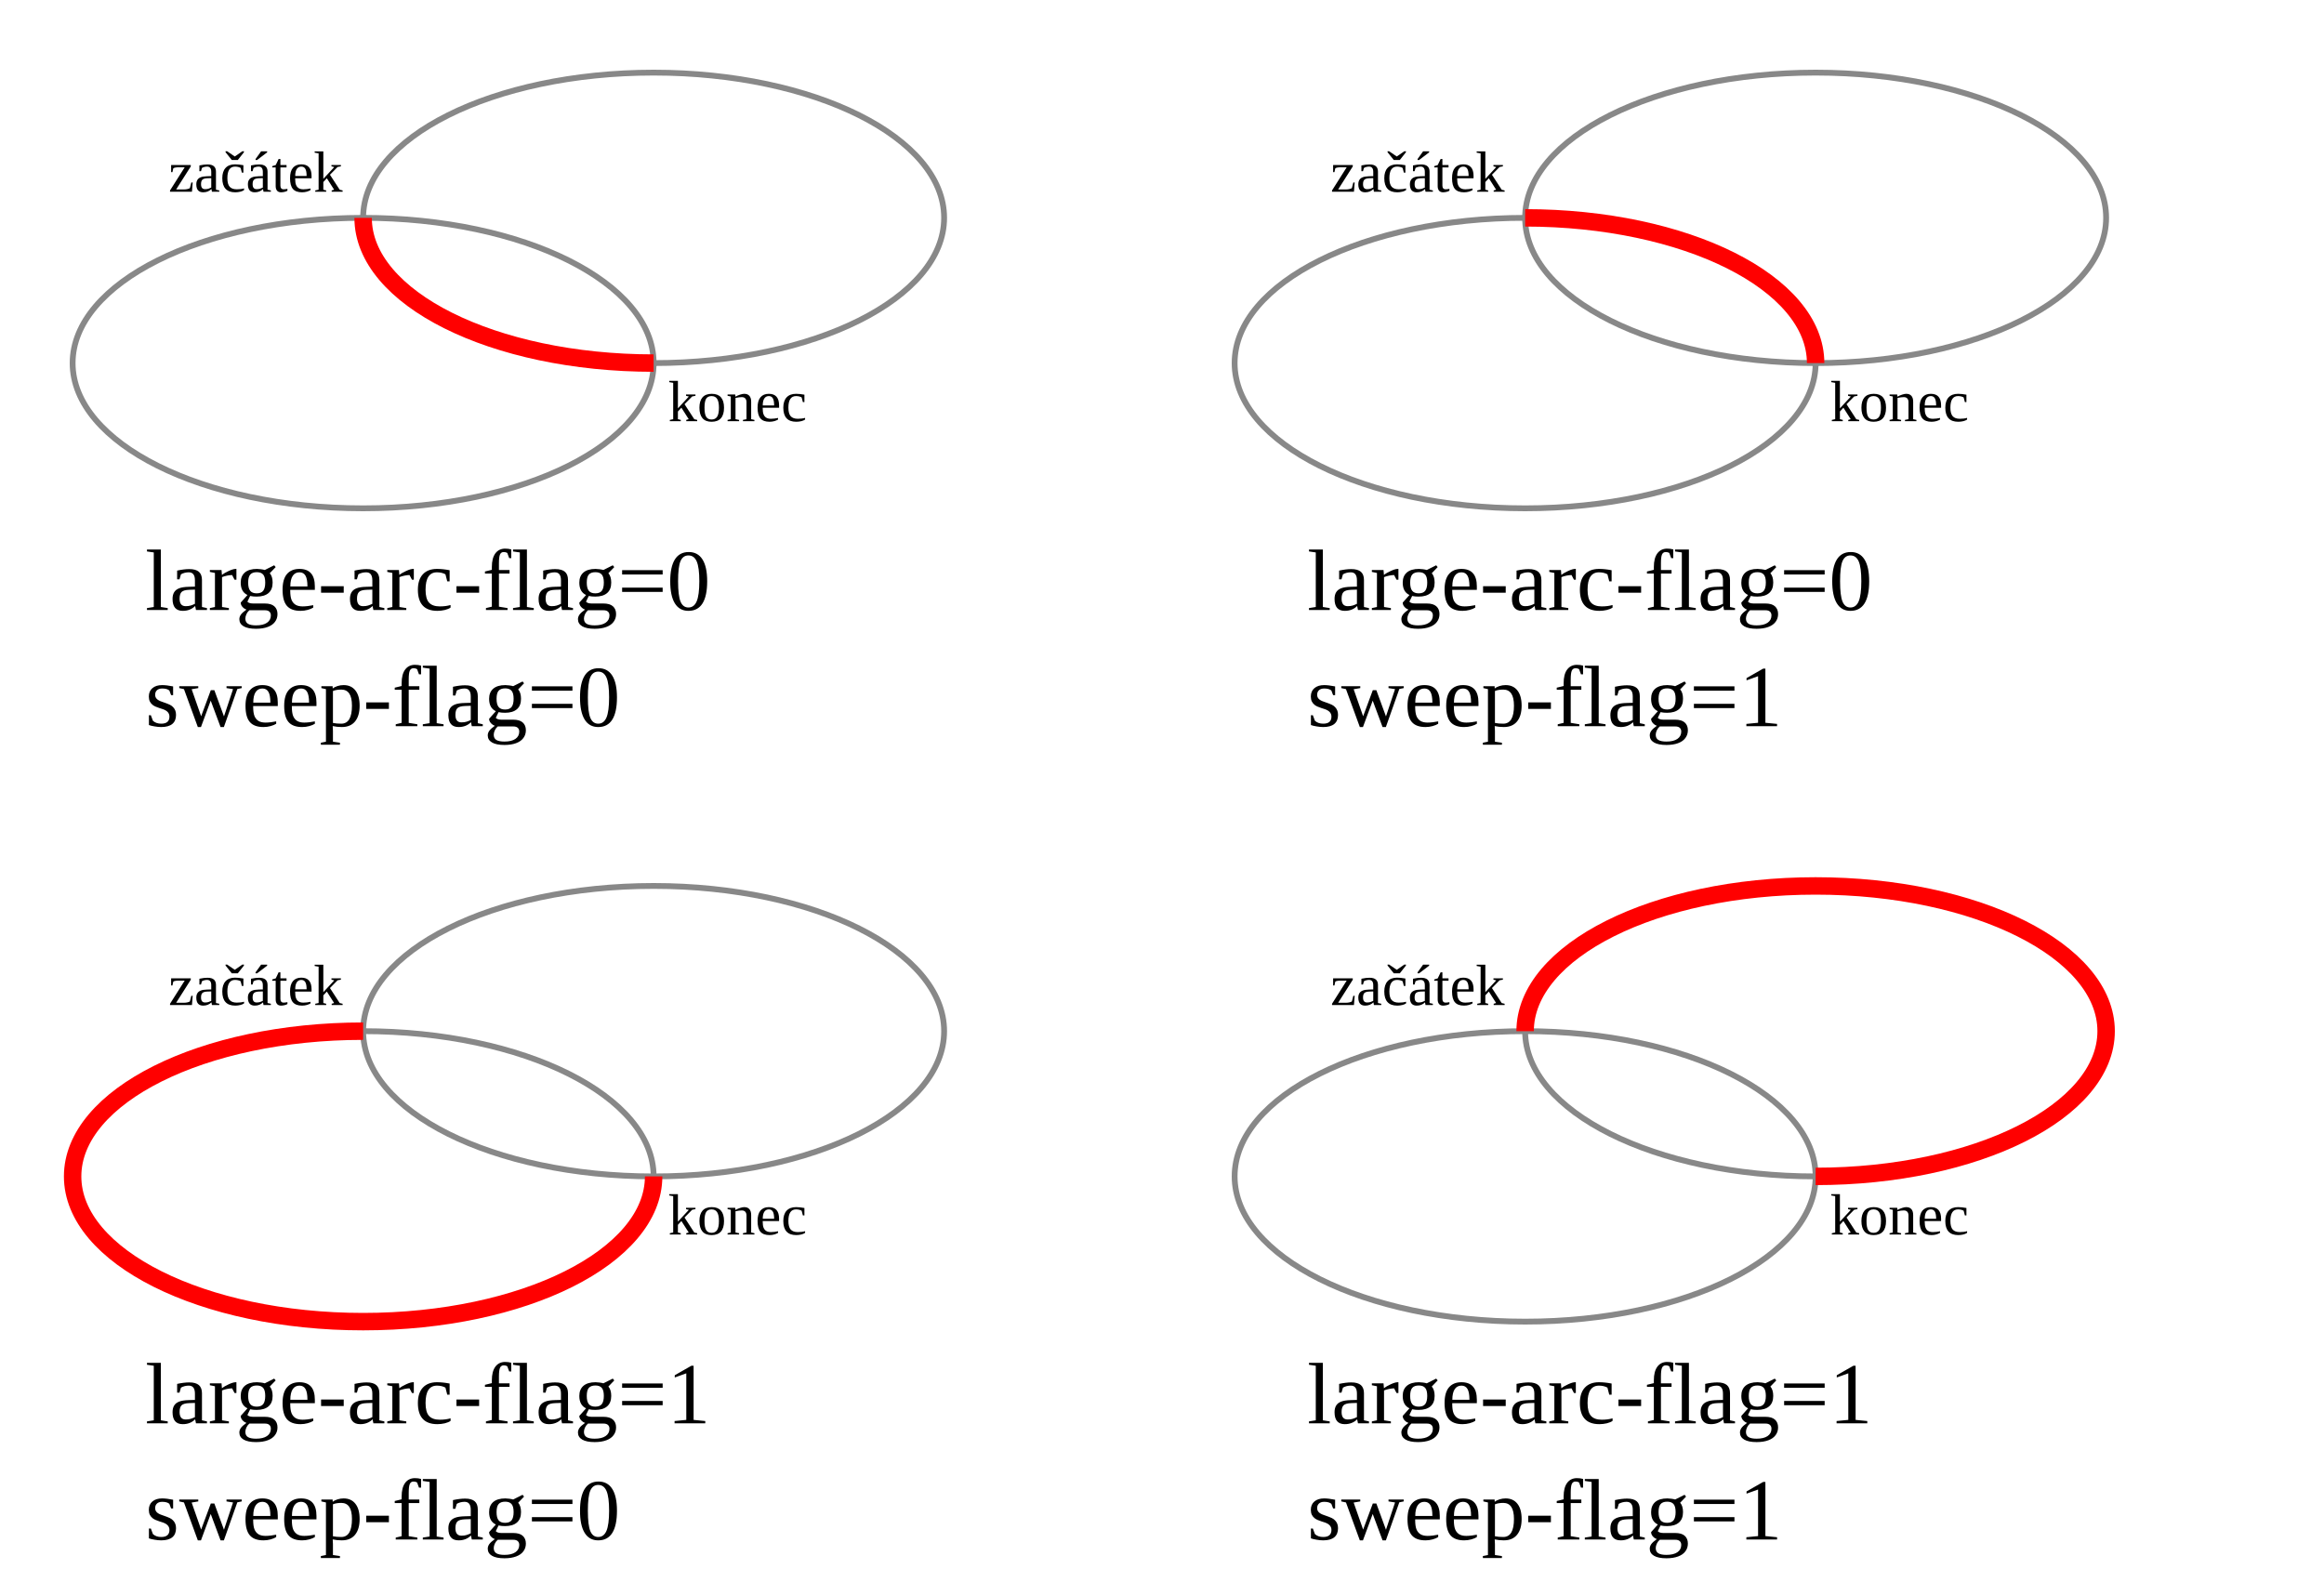
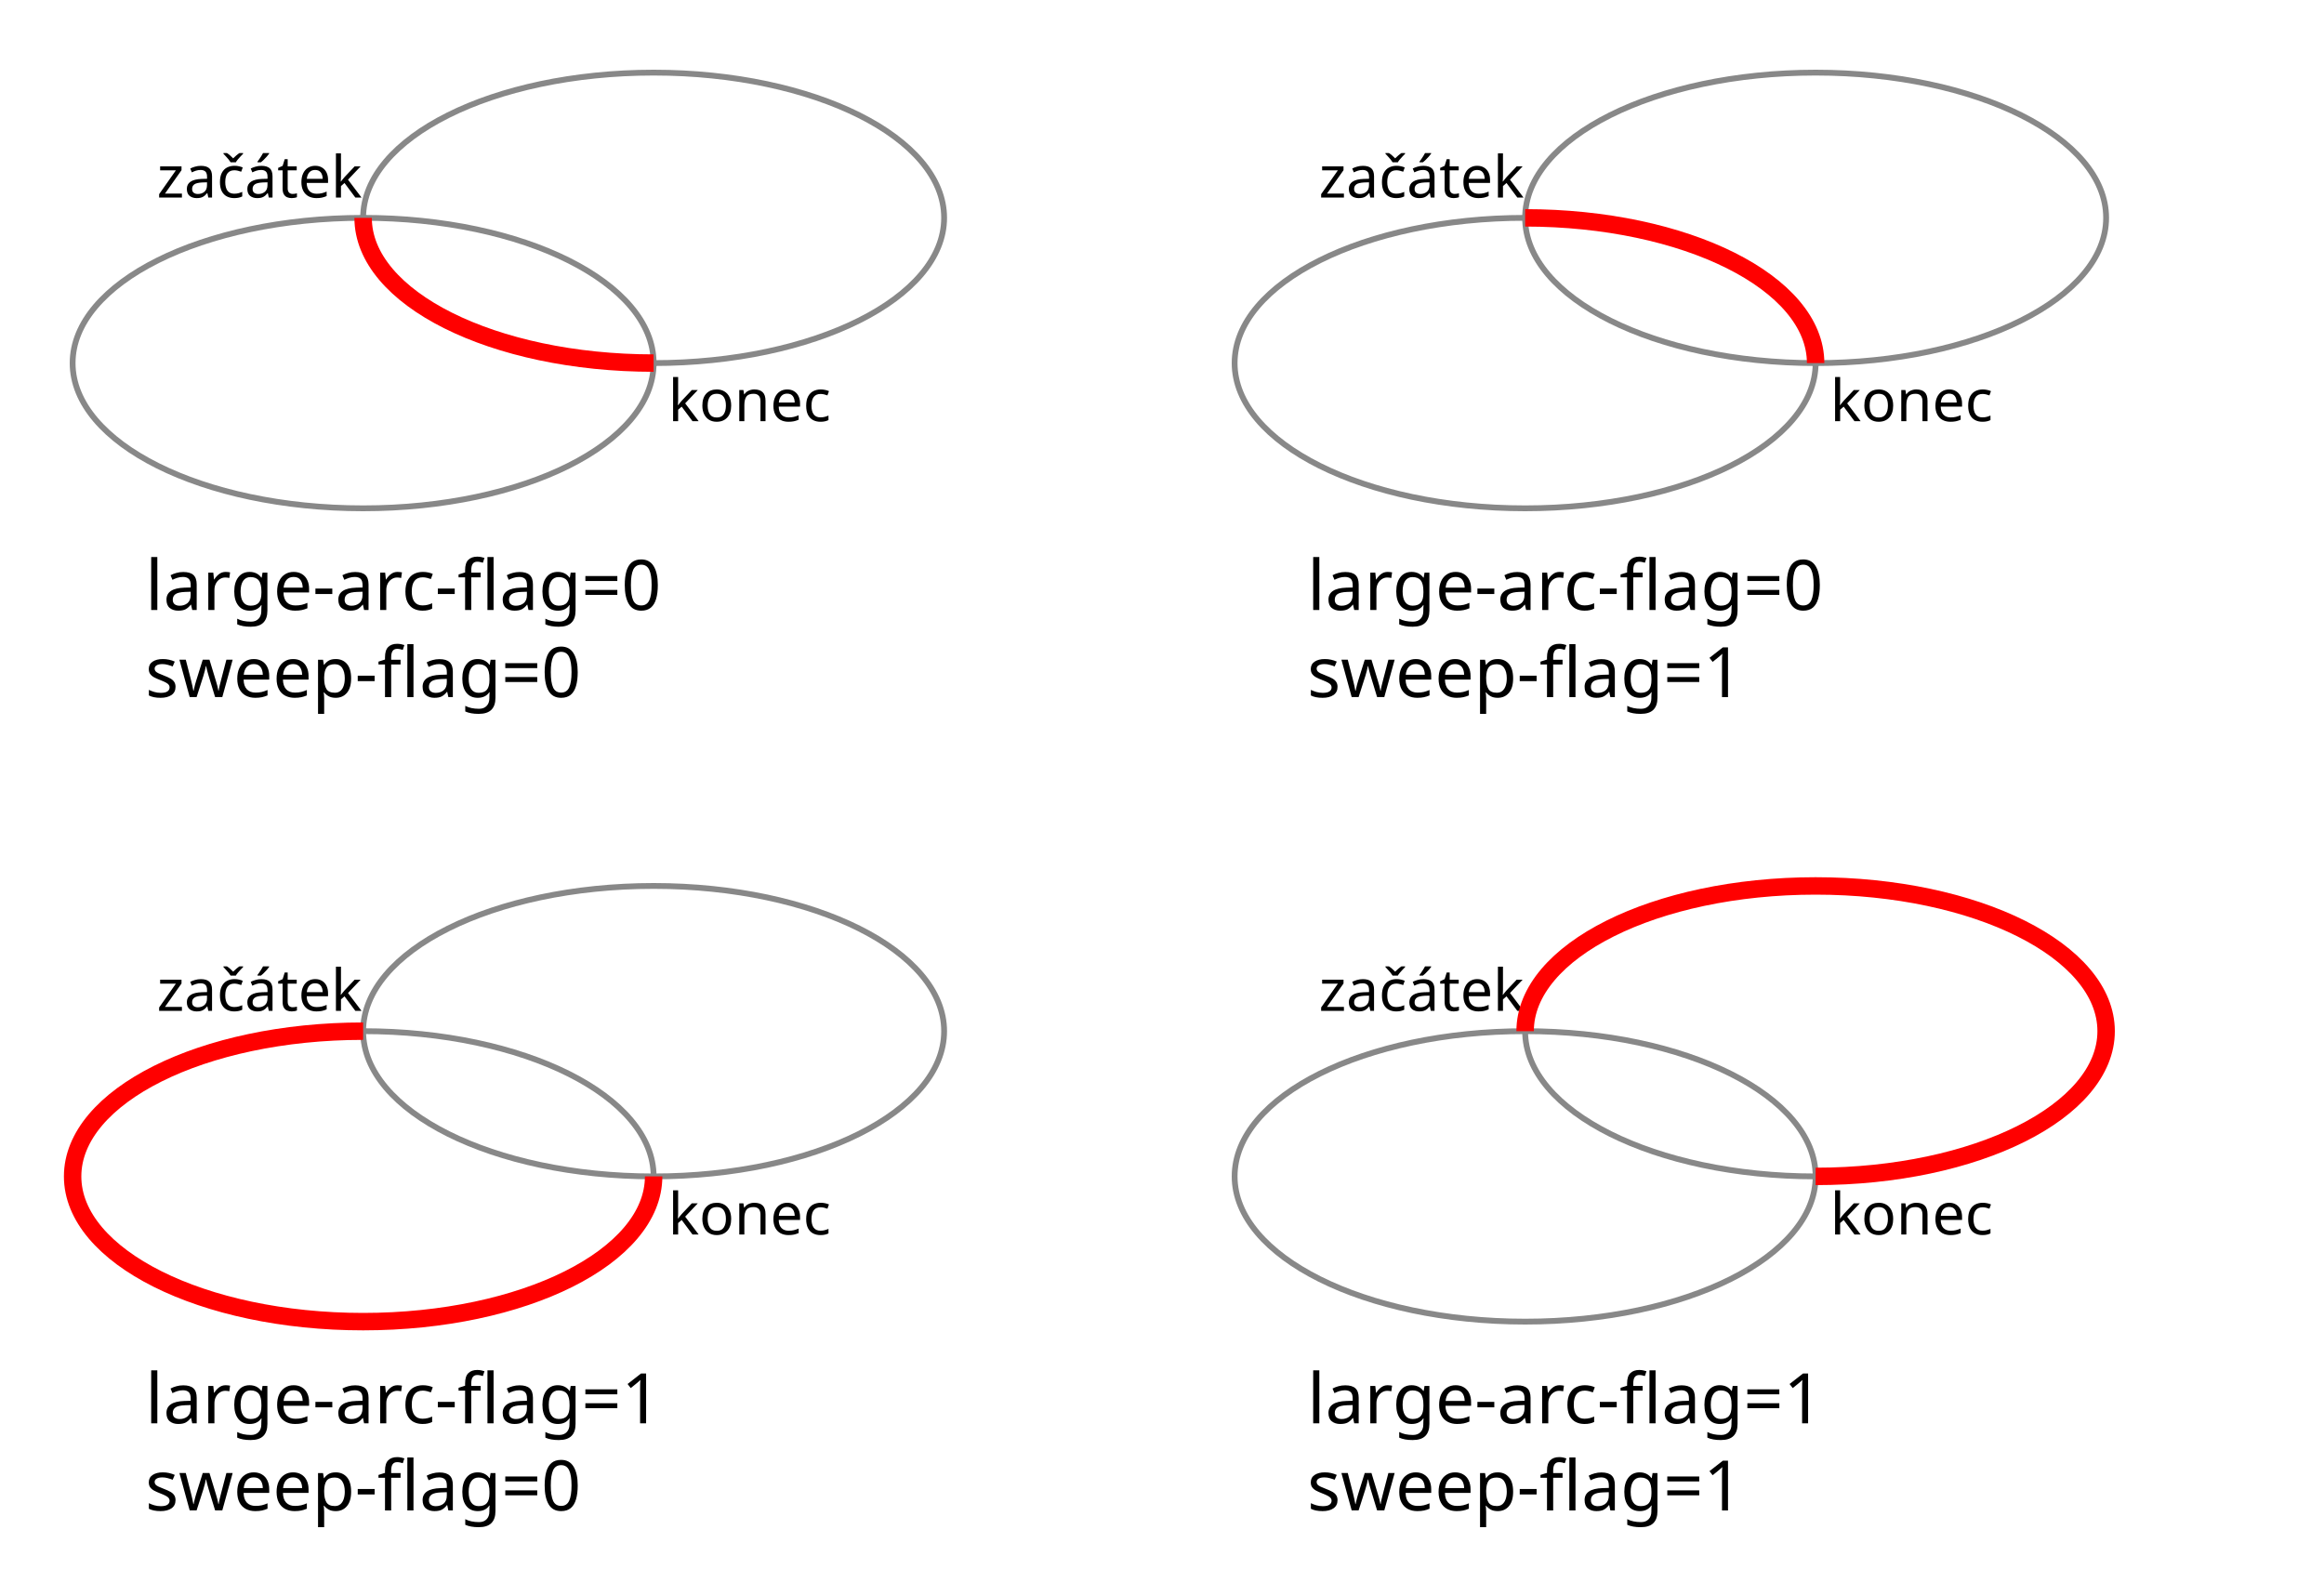
<svg xmlns="http://www.w3.org/2000/svg" xmlns:xlink="http://www.w3.org/1999/xlink" width="800" height="540" viewBox="0 0 800 540" version="1.1">
  <defs>
    <g id="baseEllipses" font-size="20">
      <ellipse cx="125" cy="125" rx="100" ry="50" fill="none" stroke="#888888" stroke-width="2" />
      <ellipse cx="225" cy="75" rx="100" ry="50" fill="none" stroke="#888888" stroke-width="2" />
-       <text x="58" y="66">začátek</text>
+       <text x="54" y="68">začátek</text>
      <text x="230" y="145">konec</text>
    </g>
  </defs>
-   <g font-size="30">
+   <g font-size="24" font-family="sans-serif">
    <g transform="translate(0,0)">
      <text x="50" y="210">large-arc-flag=0</text>
-       <text x="50" y="250">sweep-flag=0</text>
+       <text x="50" y="240">sweep-flag=0</text>
      <use xlink:href="#baseEllipses" />
      <path d="M 125,75 a100,50 0 0,0 100,50" fill="none" stroke="red" stroke-width="6" />
    </g>
    <g transform="translate(400,0)">
      <text x="50" y="210">large-arc-flag=0</text>
-       <text x="50" y="250">sweep-flag=1</text>
+       <text x="50" y="240">sweep-flag=1</text>
      <use xlink:href="#baseEllipses" />
      <path d="M 125,75 a100,50 0 0,1 100,50" fill="none" stroke="red" stroke-width="6" />
    </g>
    <g transform="translate(0,280)">
      <text x="50" y="210">large-arc-flag=1</text>
-       <text x="50" y="250">sweep-flag=0</text>
+       <text x="50" y="240">sweep-flag=0</text>
      <use xlink:href="#baseEllipses" />
      <path d="M 125,75 a100,50 0 1,0 100,50" fill="none" stroke="red" stroke-width="6" />
    </g>
    <g transform="translate(400,280)">
      <text x="50" y="210">large-arc-flag=1</text>
-       <text x="50" y="250">sweep-flag=1</text>
+       <text x="50" y="240">sweep-flag=1</text>
      <use xlink:href="#baseEllipses" />
      <path d="M 125,75 a100,50 0 1,1 100,50" fill="none" stroke="red" stroke-width="6" />
    </g>
  </g>
</svg>
